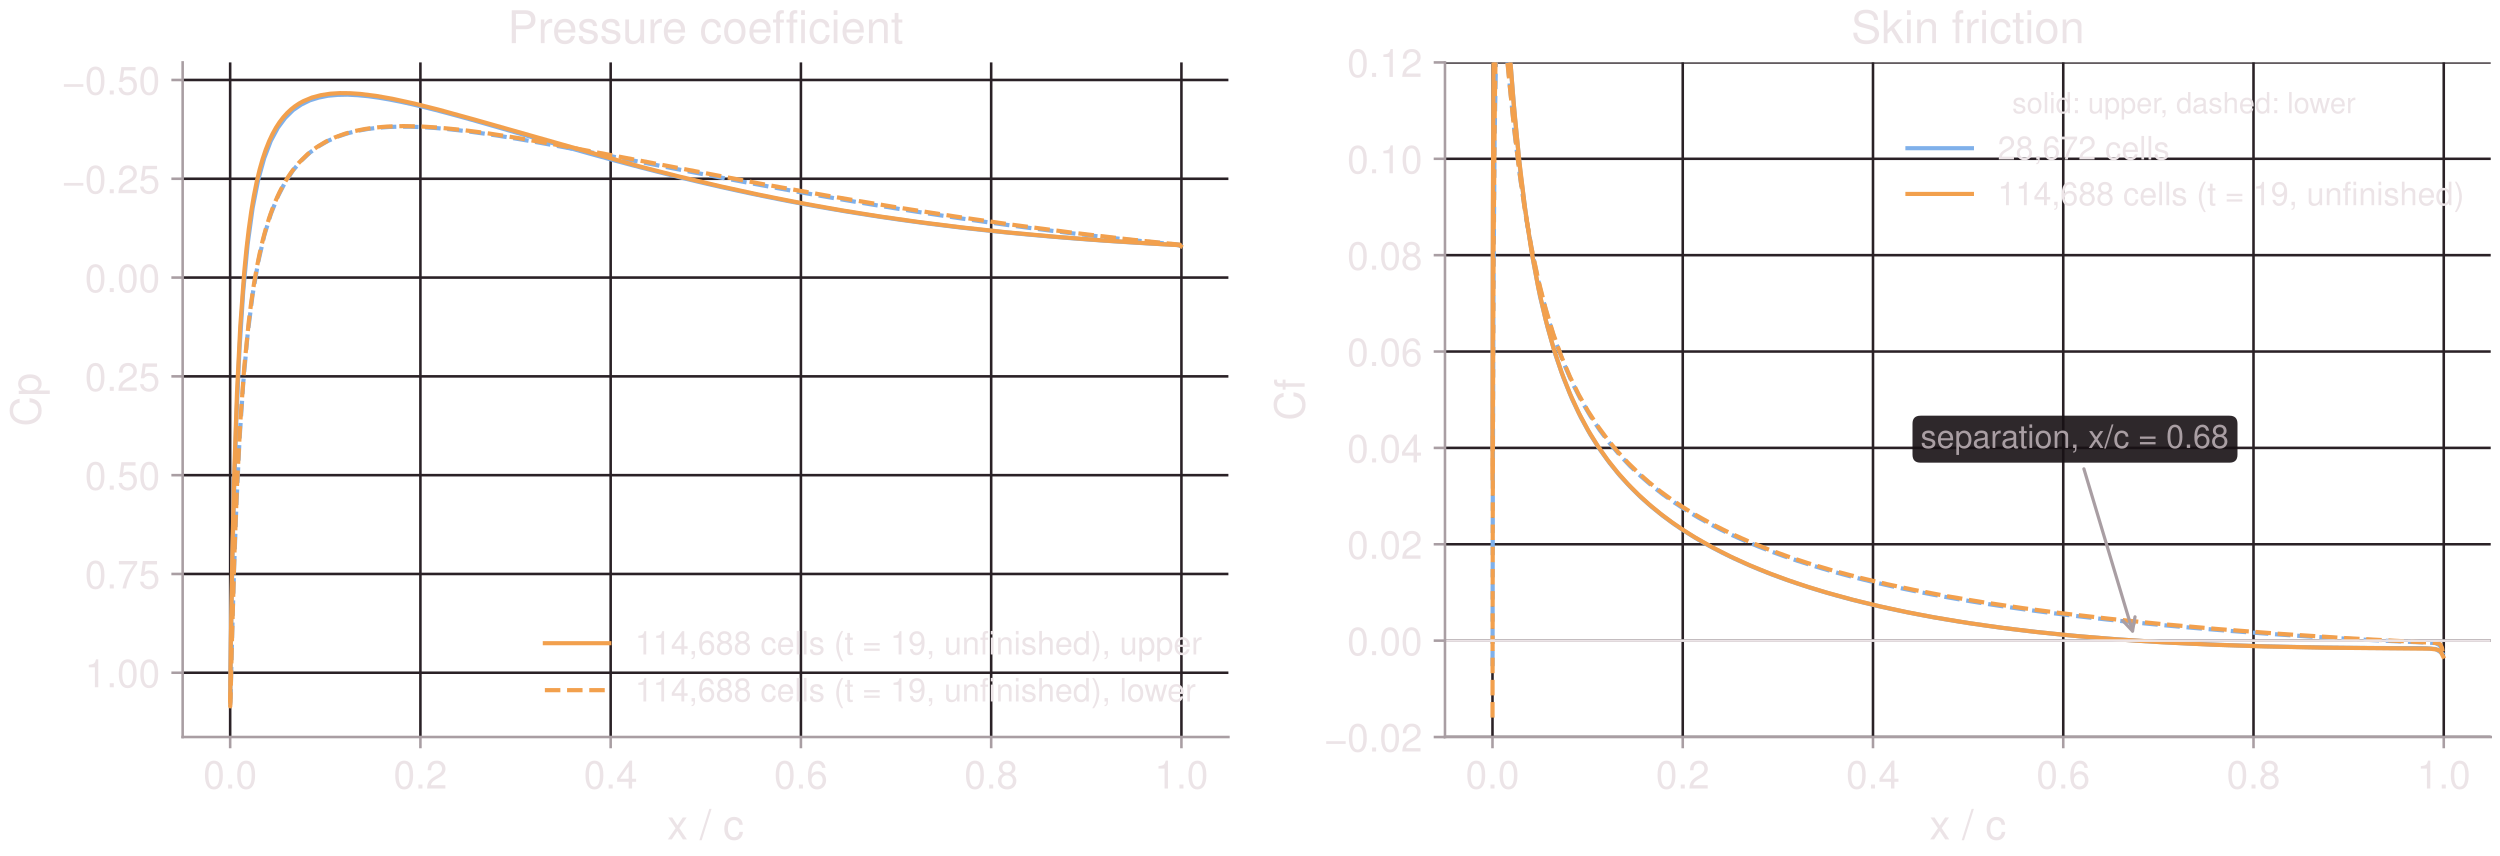
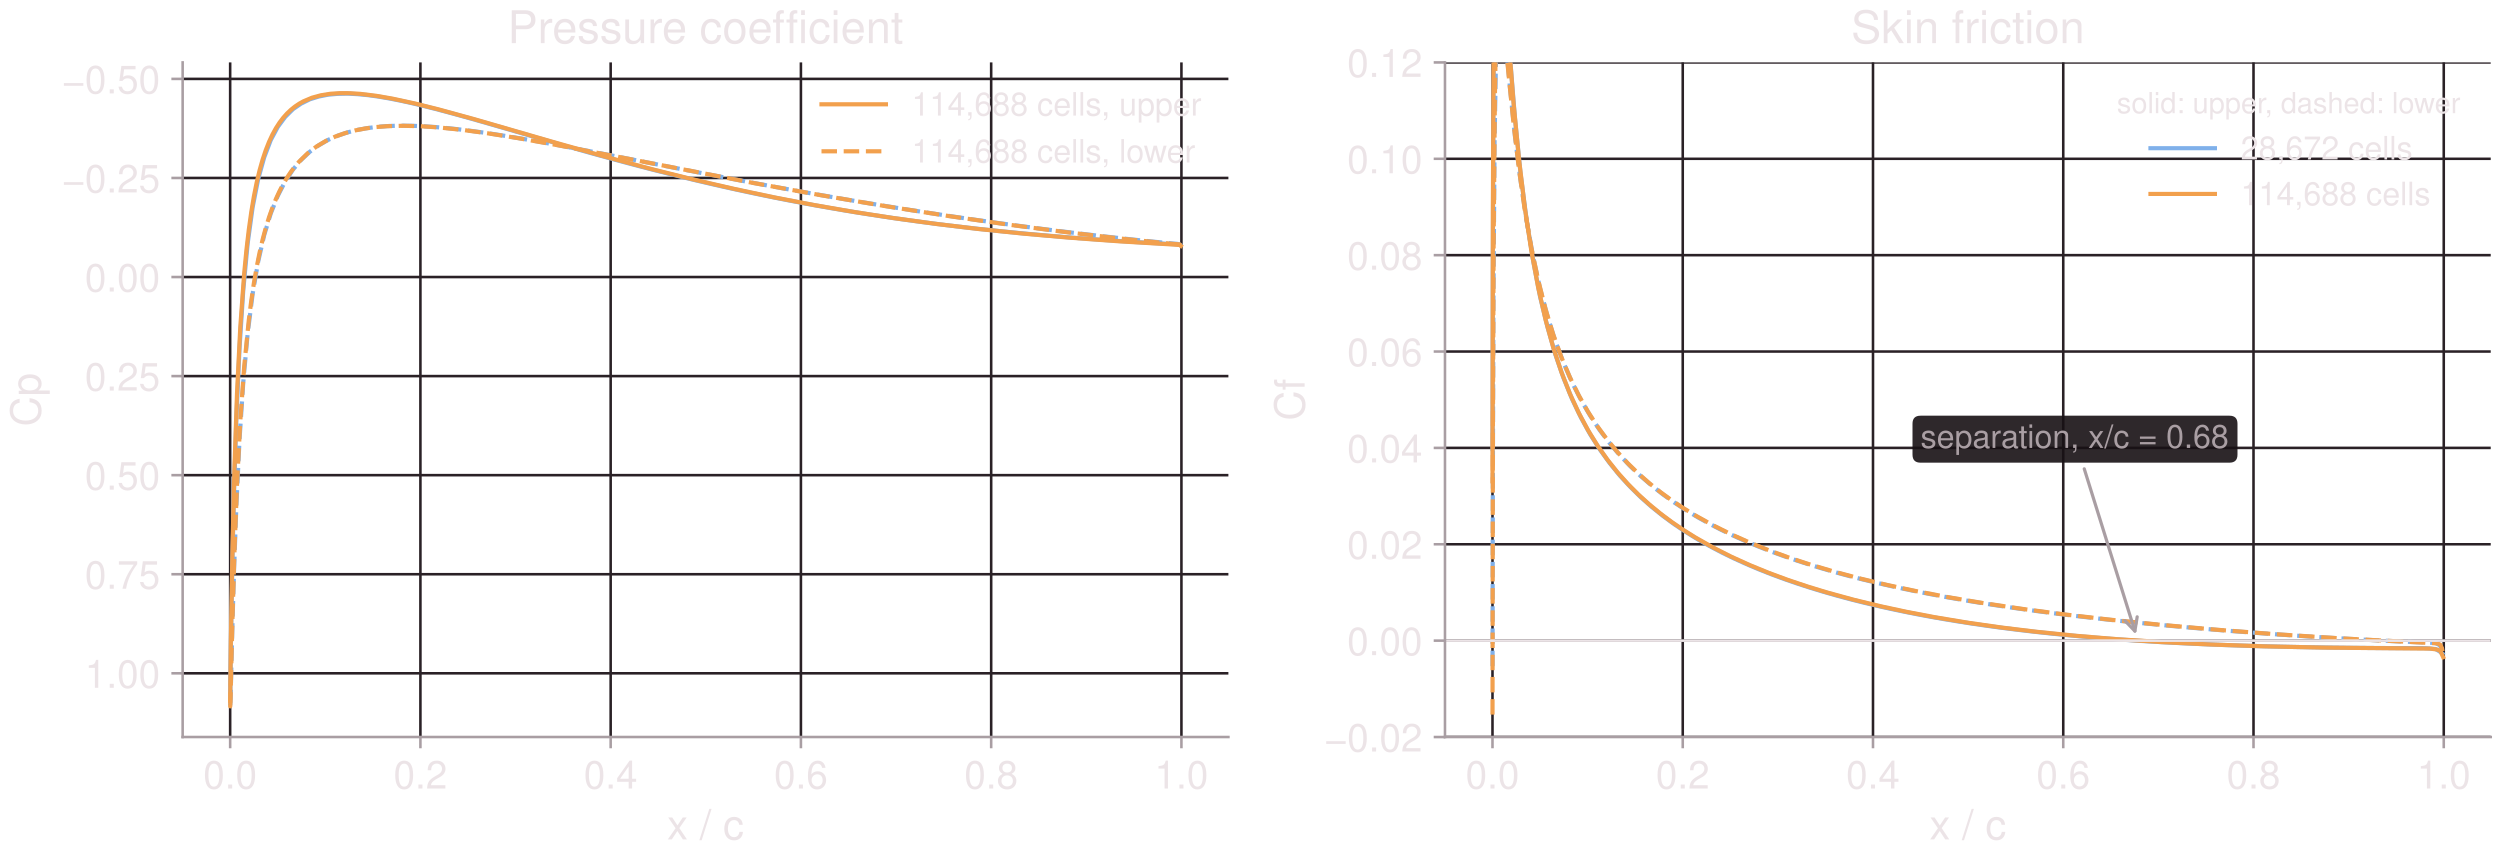
<svg xmlns="http://www.w3.org/2000/svg" xmlns:xlink="http://www.w3.org/1999/xlink" width="776.112pt" height="265.68pt" viewBox="0 0 776.112 265.68" version="1.1">
  <defs>
    <style type="text/css">*{stroke-linejoin: round; stroke-linecap: butt}</style>
  </defs>
  <g id="figure_1">
    <g id="patch_1">
      <path d="M 0 265.68  L 776.112 265.68  L 776.112 0  L 0 0  L 0 265.68  z " style="fill: none" />
    </g>
    <g id="axes_1">
      <g id="patch_2">
        <path d="M 56.702 228.802  L 381.347 228.802  L 381.347 19.38  L 56.702 19.38  L 56.702 228.802  z " style="fill: none" />
      </g>
      <g id="matplotlib.axis_1">
        <g id="xtick_1">
          <g id="line2d_1">
            <path d="M 71.451 228.802  L 71.451 19.38  " clip-path="url(#p4809a1ee06)" style="fill: none; stroke: #2a2126; stroke-width: 0.8; stroke-linecap: square" />
          </g>
          <g id="line2d_2">
            <defs>
              <path id="me1e8b48456" d="M 0 0  L 0 3.5  " style="stroke: #a99ea3; stroke-width: 0.8" />
            </defs>
            <g>
              <use xlink:href="#me1e8b48456" x="71.451" y="228.802" style="fill: #a99ea3; stroke: #a99ea3; stroke-width: 0.8" />
            </g>
          </g>
          <g id="text_1">
            <text style="font-size: 12px; font-family: 'Helvetica', 'Arial', 'DejaVu Sans'; text-anchor: middle; fill: #ece4e7" x="71.451" y="244.802" transform="rotate(-0 71.4507 244.802)">0.0</text>
          </g>
        </g>
        <g id="xtick_2">
          <g id="line2d_3">
            <path d="M 130.514 228.802  L 130.514 19.38  " clip-path="url(#p4809a1ee06)" style="fill: none; stroke: #2a2126; stroke-width: 0.8; stroke-linecap: square" />
          </g>
          <g id="line2d_4">
            <g>
              <use xlink:href="#me1e8b48456" x="130.514" y="228.802" style="fill: #a99ea3; stroke: #a99ea3; stroke-width: 0.8" />
            </g>
          </g>
          <g id="text_2">
            <text style="font-size: 12px; font-family: 'Helvetica', 'Arial', 'DejaVu Sans'; text-anchor: middle; fill: #ece4e7" x="130.514" y="244.802" transform="rotate(-0 130.5139 244.802)">0.2</text>
          </g>
        </g>
        <g id="xtick_3">
          <g id="line2d_5">
            <path d="M 189.577 228.802  L 189.577 19.38  " clip-path="url(#p4809a1ee06)" style="fill: none; stroke: #2a2126; stroke-width: 0.8; stroke-linecap: square" />
          </g>
          <g id="line2d_6">
            <g>
              <use xlink:href="#me1e8b48456" x="189.577" y="228.802" style="fill: #a99ea3; stroke: #a99ea3; stroke-width: 0.8" />
            </g>
          </g>
          <g id="text_3">
            <text style="font-size: 12px; font-family: 'Helvetica', 'Arial', 'DejaVu Sans'; text-anchor: middle; fill: #ece4e7" x="189.577" y="244.802" transform="rotate(-0 189.5771 244.802)">0.4</text>
          </g>
        </g>
        <g id="xtick_4">
          <g id="line2d_7">
            <path d="M 248.64 228.802  L 248.64 19.38  " clip-path="url(#p4809a1ee06)" style="fill: none; stroke: #2a2126; stroke-width: 0.8; stroke-linecap: square" />
          </g>
          <g id="line2d_8">
            <g>
              <use xlink:href="#me1e8b48456" x="248.64" y="228.802" style="fill: #a99ea3; stroke: #a99ea3; stroke-width: 0.8" />
            </g>
          </g>
          <g id="text_4">
            <text style="font-size: 12px; font-family: 'Helvetica', 'Arial', 'DejaVu Sans'; text-anchor: middle; fill: #ece4e7" x="248.64" y="244.802" transform="rotate(-0 248.6403 244.802)">0.6</text>
          </g>
        </g>
        <g id="xtick_5">
          <g id="line2d_9">
            <path d="M 307.703 228.802  L 307.703 19.38  " clip-path="url(#p4809a1ee06)" style="fill: none; stroke: #2a2126; stroke-width: 0.8; stroke-linecap: square" />
          </g>
          <g id="line2d_10">
            <g>
              <use xlink:href="#me1e8b48456" x="307.703" y="228.802" style="fill: #a99ea3; stroke: #a99ea3; stroke-width: 0.8" />
            </g>
          </g>
          <g id="text_5">
            <text style="font-size: 12px; font-family: 'Helvetica', 'Arial', 'DejaVu Sans'; text-anchor: middle; fill: #ece4e7" x="307.703" y="244.802" transform="rotate(-0 307.7035 244.802)">0.8</text>
          </g>
        </g>
        <g id="xtick_6">
          <g id="line2d_11">
            <path d="M 366.767 228.802  L 366.767 19.38  " clip-path="url(#p4809a1ee06)" style="fill: none; stroke: #2a2126; stroke-width: 0.8; stroke-linecap: square" />
          </g>
          <g id="line2d_12">
            <g>
              <use xlink:href="#me1e8b48456" x="366.767" y="228.802" style="fill: #a99ea3; stroke: #a99ea3; stroke-width: 0.8" />
            </g>
          </g>
          <g id="text_6">
            <text style="font-size: 12px; font-family: 'Helvetica', 'Arial', 'DejaVu Sans'; text-anchor: middle; fill: #ece4e7" x="366.767" y="244.802" transform="rotate(-0 366.7667 244.802)">1.0</text>
          </g>
        </g>
        <g id="text_7">
          <text style="font-size: 13px; font-family: 'Helvetica', 'Arial', 'DejaVu Sans'; text-anchor: middle; fill: #ece4e7" x="219.024" y="260.591" transform="rotate(-0 219.0243 260.591)">x / c</text>
        </g>
      </g>
      <g id="matplotlib.axis_2">
        <g id="ytick_1">
          <g id="line2d_13">
-             <path d="M 56.702 24.828  L 381.347 24.828  " clip-path="url(#p4809a1ee06)" style="fill: none; stroke: #2a2126; stroke-width: 0.8; stroke-linecap: square" />
+             <path d="M 56.702 24.492  L 381.347 24.492  " clip-path="url(#p4809a1ee06)" style="fill: none; stroke: #2a2126; stroke-width: 0.8; stroke-linecap: square" />
          </g>
          <g id="line2d_14">
            <defs>
              <path id="m45a4b21da7" d="M 0 0  L -3.5 0  " style="stroke: #a99ea3; stroke-width: 0.8" />
            </defs>
            <g>
-               <use xlink:href="#m45a4b21da7" x="56.702" y="24.828" style="fill: #a99ea3; stroke: #a99ea3; stroke-width: 0.8" />
+               <use xlink:href="#m45a4b21da7" x="56.702" y="24.492" style="fill: #a99ea3; stroke: #a99ea3; stroke-width: 0.8" />
            </g>
          </g>
          <g id="text_8">
-             <text style="font-size: 12px; font-family: 'Helvetica', 'Arial', 'DejaVu Sans'; text-anchor: end; fill: #ece4e7" x="49.702" y="29.328" transform="rotate(-0 49.70156 29.32824)">−0.50</text>
+             <text style="font-size: 12px; font-family: 'Helvetica', 'Arial', 'DejaVu Sans'; text-anchor: end; fill: #ece4e7" x="49.702" y="28.992" transform="rotate(-0 49.70156 28.99165)">−0.50</text>
          </g>
        </g>
        <g id="ytick_2">
          <g id="line2d_15">
-             <path d="M 56.702 55.498  L 381.347 55.498  " clip-path="url(#p4809a1ee06)" style="fill: none; stroke: #2a2126; stroke-width: 0.8; stroke-linecap: square" />
+             <path d="M 56.702 55.247  L 381.347 55.247  " clip-path="url(#p4809a1ee06)" style="fill: none; stroke: #2a2126; stroke-width: 0.8; stroke-linecap: square" />
          </g>
          <g id="line2d_16">
            <g>
-               <use xlink:href="#m45a4b21da7" x="56.702" y="55.498" style="fill: #a99ea3; stroke: #a99ea3; stroke-width: 0.8" />
+               <use xlink:href="#m45a4b21da7" x="56.702" y="55.247" style="fill: #a99ea3; stroke: #a99ea3; stroke-width: 0.8" />
            </g>
          </g>
          <g id="text_9">
-             <text style="font-size: 12px; font-family: 'Helvetica', 'Arial', 'DejaVu Sans'; text-anchor: end; fill: #ece4e7" x="49.702" y="59.998" transform="rotate(-0 49.70156 59.99813)">−0.25</text>
+             <text style="font-size: 12px; font-family: 'Helvetica', 'Arial', 'DejaVu Sans'; text-anchor: end; fill: #ece4e7" x="49.702" y="59.747" transform="rotate(-0 49.70156 59.74661)">−0.25</text>
          </g>
        </g>
        <g id="ytick_3">
          <g id="line2d_17">
-             <path d="M 56.702 86.168  L 381.347 86.168  " clip-path="url(#p4809a1ee06)" style="fill: none; stroke: #2a2126; stroke-width: 0.8; stroke-linecap: square" />
+             <path d="M 56.702 86.002  L 381.347 86.002  " clip-path="url(#p4809a1ee06)" style="fill: none; stroke: #2a2126; stroke-width: 0.8; stroke-linecap: square" />
          </g>
          <g id="line2d_18">
            <g>
-               <use xlink:href="#m45a4b21da7" x="56.702" y="86.168" style="fill: #a99ea3; stroke: #a99ea3; stroke-width: 0.8" />
+               <use xlink:href="#m45a4b21da7" x="56.702" y="86.002" style="fill: #a99ea3; stroke: #a99ea3; stroke-width: 0.8" />
            </g>
          </g>
          <g id="text_10">
-             <text style="font-size: 12px; font-family: 'Helvetica', 'Arial', 'DejaVu Sans'; text-anchor: end; fill: #ece4e7" x="49.702" y="90.668" transform="rotate(-0 49.70156 90.66801)">0.00</text>
+             <text style="font-size: 12px; font-family: 'Helvetica', 'Arial', 'DejaVu Sans'; text-anchor: end; fill: #ece4e7" x="49.702" y="90.502" transform="rotate(-0 49.70156 90.50157)">0.00</text>
          </g>
        </g>
        <g id="ytick_4">
          <g id="line2d_19">
-             <path d="M 56.702 116.838  L 381.347 116.838  " clip-path="url(#p4809a1ee06)" style="fill: none; stroke: #2a2126; stroke-width: 0.8; stroke-linecap: square" />
+             <path d="M 56.702 116.757  L 381.347 116.757  " clip-path="url(#p4809a1ee06)" style="fill: none; stroke: #2a2126; stroke-width: 0.8; stroke-linecap: square" />
          </g>
          <g id="line2d_20">
            <g>
-               <use xlink:href="#m45a4b21da7" x="56.702" y="116.838" style="fill: #a99ea3; stroke: #a99ea3; stroke-width: 0.8" />
+               <use xlink:href="#m45a4b21da7" x="56.702" y="116.757" style="fill: #a99ea3; stroke: #a99ea3; stroke-width: 0.8" />
            </g>
          </g>
          <g id="text_11">
-             <text style="font-size: 12px; font-family: 'Helvetica', 'Arial', 'DejaVu Sans'; text-anchor: end; fill: #ece4e7" x="49.702" y="121.338" transform="rotate(-0 49.70156 121.3379)">0.25</text>
+             <text style="font-size: 12px; font-family: 'Helvetica', 'Arial', 'DejaVu Sans'; text-anchor: end; fill: #ece4e7" x="49.702" y="121.257" transform="rotate(-0 49.70156 121.2565)">0.25</text>
          </g>
        </g>
        <g id="ytick_5">
          <g id="line2d_21">
-             <path d="M 56.702 147.508  L 381.347 147.508  " clip-path="url(#p4809a1ee06)" style="fill: none; stroke: #2a2126; stroke-width: 0.8; stroke-linecap: square" />
+             <path d="M 56.702 147.511  L 381.347 147.511  " clip-path="url(#p4809a1ee06)" style="fill: none; stroke: #2a2126; stroke-width: 0.8; stroke-linecap: square" />
          </g>
          <g id="line2d_22">
            <g>
-               <use xlink:href="#m45a4b21da7" x="56.702" y="147.508" style="fill: #a99ea3; stroke: #a99ea3; stroke-width: 0.8" />
+               <use xlink:href="#m45a4b21da7" x="56.702" y="147.511" style="fill: #a99ea3; stroke: #a99ea3; stroke-width: 0.8" />
            </g>
          </g>
          <g id="text_12">
-             <text style="font-size: 12px; font-family: 'Helvetica', 'Arial', 'DejaVu Sans'; text-anchor: end; fill: #ece4e7" x="49.702" y="152.008" transform="rotate(-0 49.70156 152.0078)">0.50</text>
+             <text style="font-size: 12px; font-family: 'Helvetica', 'Arial', 'DejaVu Sans'; text-anchor: end; fill: #ece4e7" x="49.702" y="152.011" transform="rotate(-0 49.70156 152.0115)">0.50</text>
          </g>
        </g>
        <g id="ytick_6">
          <g id="line2d_23">
-             <path d="M 56.702 178.178  L 381.347 178.178  " clip-path="url(#p4809a1ee06)" style="fill: none; stroke: #2a2126; stroke-width: 0.8; stroke-linecap: square" />
+             <path d="M 56.702 178.266  L 381.347 178.266  " clip-path="url(#p4809a1ee06)" style="fill: none; stroke: #2a2126; stroke-width: 0.8; stroke-linecap: square" />
          </g>
          <g id="line2d_24">
            <g>
-               <use xlink:href="#m45a4b21da7" x="56.702" y="178.178" style="fill: #a99ea3; stroke: #a99ea3; stroke-width: 0.8" />
+               <use xlink:href="#m45a4b21da7" x="56.702" y="178.266" style="fill: #a99ea3; stroke: #a99ea3; stroke-width: 0.8" />
            </g>
          </g>
          <g id="text_13">
-             <text style="font-size: 12px; font-family: 'Helvetica', 'Arial', 'DejaVu Sans'; text-anchor: end; fill: #ece4e7" x="49.702" y="182.678" transform="rotate(-0 49.70156 182.6776)">0.75</text>
+             <text style="font-size: 12px; font-family: 'Helvetica', 'Arial', 'DejaVu Sans'; text-anchor: end; fill: #ece4e7" x="49.702" y="182.766" transform="rotate(-0 49.70156 182.7664)">0.75</text>
          </g>
        </g>
        <g id="ytick_7">
          <g id="line2d_25">
-             <path d="M 56.702 208.848  L 381.347 208.848  " clip-path="url(#p4809a1ee06)" style="fill: none; stroke: #2a2126; stroke-width: 0.8; stroke-linecap: square" />
+             <path d="M 56.702 209.021  L 381.347 209.021  " clip-path="url(#p4809a1ee06)" style="fill: none; stroke: #2a2126; stroke-width: 0.8; stroke-linecap: square" />
          </g>
          <g id="line2d_26">
            <g>
-               <use xlink:href="#m45a4b21da7" x="56.702" y="208.848" style="fill: #a99ea3; stroke: #a99ea3; stroke-width: 0.8" />
+               <use xlink:href="#m45a4b21da7" x="56.702" y="209.021" style="fill: #a99ea3; stroke: #a99ea3; stroke-width: 0.8" />
            </g>
          </g>
          <g id="text_14">
-             <text style="font-size: 12px; font-family: 'Helvetica', 'Arial', 'DejaVu Sans'; text-anchor: end; fill: #ece4e7" x="49.702" y="213.348" transform="rotate(-0 49.70156 213.3475)">1.00</text>
+             <text style="font-size: 12px; font-family: 'Helvetica', 'Arial', 'DejaVu Sans'; text-anchor: end; fill: #ece4e7" x="49.702" y="213.521" transform="rotate(-0 49.70156 213.5214)">1.00</text>
          </g>
        </g>
        <g id="text_15">
          <text style="font-size: 13px; font-family: 'Helvetica', 'Arial', 'DejaVu Sans'; text-anchor: middle; fill: #ece4e7" x="12.63" y="124.091" transform="rotate(-90 12.63 124.091)">Cp</text>
        </g>
      </g>
      <g id="line2d_27">
-         <path d="M 71.468 216.358  L 71.548 209.524  L 71.741 195.816  L 72.091 176.312  L 72.631 153.654  L 73.382 129.678  L 74.345 108.4  L 75.515 90.304  L 76.881 75.757  L 78.429 64.545  L 80.149 55.812  L 82.029 49.081  L 84.059 43.756  L 86.23 39.702  L 88.535 36.6  L 90.966 34.186  L 93.517 32.449  L 96.18 31.145  L 98.951 30.285  L 101.825 29.713  L 104.795 29.452  L 107.857 29.386  L 111.007 29.552  L 114.24 29.856  L 117.552 30.317  L 120.939 30.896  L 124.398 31.581  L 127.923 32.355  L 131.512 33.208  L 135.161 34.127  L 138.867 35.102  L 142.627 36.124  L 146.436 37.186  L 150.293 38.281  L 154.193 39.401  L 158.135 40.541  L 162.114 41.695  L 166.128 42.859  L 170.175 44.028  L 174.251 45.197  L 178.354 46.364  L 182.481 47.524  L 186.629 48.674  L 190.796 49.812  L 194.979 50.935  L 199.175 52.039  L 203.382 53.124  L 207.598 54.188  L 211.82 55.228  L 216.045 56.243  L 220.271 57.233  L 224.496 58.194  L 228.717 59.128  L 232.931 60.034  L 237.136 60.909  L 241.33 61.755  L 245.509 62.571  L 249.673 63.357  L 253.817 64.113  L 257.941 64.838  L 262.04 65.534  L 266.113 66.201  L 270.156 66.838  L 274.168 67.447  L 278.146 68.027  L 282.087 68.581  L 285.988 69.108  L 289.847 69.609  L 293.66 70.085  L 297.426 70.536  L 301.14 70.964  L 304.801 71.369  L 308.405 71.752  L 311.949 72.114  L 315.429 72.455  L 318.844 72.777  L 322.188 73.08  L 325.46 73.366  L 328.654 73.634  L 331.768 73.885  L 334.798 74.121  L 337.739 74.342  L 340.587 74.548  L 343.338 74.741  L 345.988 74.92  L 348.53 75.087  L 350.959 75.241  L 353.27 75.383  L 355.456 75.512  L 357.509 75.63  L 359.422 75.733  L 361.183 75.83  L 362.781 75.905  L 364.198 75.999  L 365.412 76.049  L 366.365 76.314  " clip-path="url(#p4809a1ee06)" style="fill: none; stroke: #7fb0ea; stroke-width: 1.3; stroke-linecap: square" />
+         <path d="M 71.468 216.552  L 71.548 209.7  L 71.741 195.954  L 72.091 176.395  L 72.631 153.675  L 73.382 129.633  L 74.345 108.295  L 75.515 90.149  L 76.881 75.561  L 78.429 64.319  L 80.149 55.561  L 82.029 48.811  L 84.059 43.472  L 86.23 39.407  L 88.535 36.296  L 90.966 33.875  L 93.517 32.134  L 96.18 30.826  L 98.951 29.964  L 101.825 29.39  L 104.795 29.128  L 107.857 29.062  L 111.007 29.228  L 114.24 29.534  L 117.552 29.996  L 120.939 30.577  L 124.398 31.263  L 127.923 32.04  L 131.512 32.895  L 135.161 33.816  L 138.867 34.794  L 142.627 35.819  L 146.436 36.884  L 150.293 37.981  L 154.193 39.104  L 158.135 40.248  L 162.114 41.405  L 166.128 42.572  L 170.175 43.744  L 174.251 44.917  L 178.354 46.087  L 182.481 47.251  L 186.629 48.404  L 190.796 49.545  L 194.979 50.67  L 199.175 51.778  L 203.382 52.866  L 207.598 53.933  L 211.82 54.976  L 216.045 55.994  L 220.271 56.986  L 224.496 57.95  L 228.717 58.887  L 232.931 59.795  L 237.136 60.673  L 241.33 61.521  L 245.509 62.339  L 249.673 63.127  L 253.817 63.885  L 257.941 64.613  L 262.04 65.311  L 266.113 65.979  L 270.156 66.618  L 274.168 67.228  L 278.146 67.811  L 282.087 68.366  L 285.988 68.894  L 289.847 69.397  L 293.66 69.874  L 297.426 70.326  L 301.14 70.755  L 304.801 71.161  L 308.405 71.545  L 311.949 71.908  L 315.429 72.251  L 318.844 72.574  L 322.188 72.878  L 325.46 73.164  L 328.654 73.433  L 331.768 73.685  L 334.798 73.921  L 337.739 74.143  L 340.587 74.35  L 343.338 74.543  L 345.988 74.722  L 348.53 74.889  L 350.959 75.044  L 353.27 75.187  L 355.456 75.316  L 357.509 75.435  L 359.422 75.537  L 361.183 75.635  L 362.781 75.71  L 364.198 75.804  L 365.412 75.855  L 366.365 76.12  " clip-path="url(#p4809a1ee06)" style="fill: none; stroke: #7fb0ea; stroke-width: 1.3; stroke-linecap: square" />
      </g>
      <g id="line2d_28">
-         <path d="M 71.468 218.726  L 71.548 217.402  L 71.741 210.352  L 72.091 196.04  L 72.631 177.62  L 73.382 156.863  L 74.345 136.684  L 75.515 118.843  L 76.881 103.698  L 78.429 91.38  L 80.149 81.37  L 82.029 73.143  L 84.059 66.478  L 86.23 61.044  L 88.535 56.56  L 90.966 52.89  L 93.517 49.883  L 96.18 47.382  L 98.951 45.38  L 101.825 43.73  L 104.795 42.427  L 107.857 41.398  L 111.007 40.603  L 114.24 40.032  L 117.552 39.634  L 120.939 39.402  L 124.398 39.314  L 127.923 39.348  L 131.512 39.494  L 135.161 39.737  L 138.867 40.066  L 142.627 40.471  L 146.436 40.944  L 150.293 41.476  L 154.193 42.059  L 158.135 42.687  L 162.114 43.355  L 166.128 44.055  L 170.175 44.784  L 174.251 45.537  L 178.354 46.31  L 182.481 47.099  L 186.629 47.901  L 190.796 48.712  L 194.979 49.53  L 199.175 50.352  L 203.382 51.176  L 207.598 52  L 211.82 52.822  L 216.045 53.64  L 220.271 54.452  L 224.496 55.258  L 228.717 56.056  L 232.931 56.846  L 237.136 57.625  L 241.33 58.393  L 245.509 59.149  L 249.673 59.893  L 253.817 60.624  L 257.941 61.341  L 262.04 62.044  L 266.113 62.732  L 270.156 63.405  L 274.168 64.063  L 278.146 64.705  L 282.087 65.331  L 285.988 65.94  L 289.847 66.533  L 293.66 67.109  L 297.426 67.668  L 301.14 68.21  L 304.801 68.734  L 308.405 69.241  L 311.949 69.73  L 315.429 70.202  L 318.844 70.656  L 322.188 71.092  L 325.46 71.51  L 328.654 71.91  L 331.768 72.293  L 334.798 72.659  L 337.739 73.006  L 340.587 73.336  L 343.338 73.649  L 345.988 73.944  L 348.53 74.222  L 350.959 74.483  L 353.27 74.726  L 355.456 74.952  L 357.509 75.161  L 359.422 75.351  L 361.183 75.523  L 362.781 75.672  L 364.198 75.801  L 365.412 75.894  L 366.365 76.105  " clip-path="url(#p4809a1ee06)" style="fill: none; stroke-dasharray: 4.81,2.08; stroke-dashoffset: 0; stroke: #7fb0ea; stroke-width: 1.3" />
+         <path d="M 71.468 218.927  L 71.548 217.599  L 71.741 210.53  L 72.091 196.178  L 72.631 177.707  L 73.382 156.893  L 74.345 136.657  L 75.515 118.767  L 76.881 103.58  L 78.429 91.228  L 80.149 81.19  L 82.029 72.941  L 84.059 66.257  L 86.23 60.808  L 88.535 56.311  L 90.966 52.631  L 93.517 49.616  L 96.18 47.108  L 98.951 45.1  L 101.825 43.446  L 104.795 42.139  L 107.857 41.107  L 111.007 40.31  L 114.24 39.738  L 117.552 39.339  L 120.939 39.105  L 124.398 39.017  L 127.923 39.052  L 131.512 39.198  L 135.161 39.441  L 138.867 39.772  L 142.627 40.178  L 146.436 40.652  L 150.293 41.185  L 154.193 41.77  L 158.135 42.4  L 162.114 43.069  L 166.128 43.772  L 170.175 44.503  L 174.251 45.258  L 178.354 46.033  L 182.481 46.824  L 186.629 47.628  L 190.796 48.441  L 194.979 49.262  L 199.175 50.086  L 203.382 50.912  L 207.598 51.739  L 211.82 52.563  L 216.045 53.383  L 220.271 54.198  L 224.496 55.006  L 228.717 55.807  L 232.931 56.598  L 237.136 57.379  L 241.33 58.149  L 245.509 58.908  L 249.673 59.654  L 253.817 60.386  L 257.941 61.106  L 262.04 61.81  L 266.113 62.501  L 270.156 63.176  L 274.168 63.835  L 278.146 64.479  L 282.087 65.107  L 285.988 65.718  L 289.847 66.312  L 293.66 66.89  L 297.426 67.45  L 301.14 67.994  L 304.801 68.519  L 308.405 69.028  L 311.949 69.518  L 315.429 69.991  L 318.844 70.446  L 322.188 70.883  L 325.46 71.303  L 328.654 71.704  L 331.768 72.088  L 334.798 72.455  L 337.739 72.803  L 340.587 73.134  L 343.338 73.448  L 345.988 73.744  L 348.53 74.022  L 350.959 74.284  L 353.27 74.528  L 355.456 74.755  L 357.509 74.964  L 359.422 75.155  L 361.183 75.327  L 362.781 75.476  L 364.198 75.606  L 365.412 75.699  L 366.365 75.911  " clip-path="url(#p4809a1ee06)" style="fill: none; stroke-dasharray: 4.81,2.08; stroke-dashoffset: 0; stroke: #7fb0ea; stroke-width: 1.3" />
      </g>
      <g id="line2d_29">
-         <path d="M 71.458 217.513  L 71.665 199.077  L 72.188 169.12  L 72.779 145.077  L 73.583 121.721  L 74.599 101.245  L 75.821 84.436  L 76.504 77.378  L 77.234 71.123  L 78.009 65.602  L 78.828 60.735  L 79.688 56.451  L 80.589 52.681  L 81.53 49.365  L 82.509 46.45  L 83.524 43.889  L 84.576 41.639  L 85.662 39.667  L 86.782 37.94  L 87.935 36.43  L 89.12 35.115  L 90.336 33.972  L 91.582 32.984  L 92.857 32.135  L 94.162 31.41  L 96.853 30.288  L 99.651 29.538  L 102.549 29.094  L 105.543 28.908  L 108.629 28.94  L 111.8 29.156  L 116.71 29.768  L 121.791 30.662  L 128.809 32.195  L 136.077 34.024  L 147.392 37.147  L 198.124 51.557  L 210.764 54.783  L 223.44 57.789  L 236.087 60.545  L 248.635 63.033  L 261.02 65.249  L 273.172 67.2  L 285.02 68.896  L 298.364 70.577  L 312.831 72.148  L 327.87 73.528  L 342.669 74.664  L 358.971 75.688  L 366.189 76.122  L 366.59 76.412  L 366.59 76.412  " clip-path="url(#p4809a1ee06)" style="fill: none; stroke: #f2a04d; stroke-width: 1.3; stroke-linecap: square" />
+         <path d="M 71.458 217.571  L 71.665 199.263  L 72.188 169.374  L 72.779 145.355  L 73.583 122.005  L 74.599 101.52  L 75.821 84.693  L 76.504 77.623  L 77.234 71.357  L 78.009 65.825  L 78.828 60.946  L 79.688 56.65  L 80.589 52.868  L 81.53 49.541  L 82.509 46.614  L 83.524 44.042  L 84.576 41.782  L 85.662 39.798  L 86.782 38.062  L 87.935 36.542  L 89.12 35.217  L 90.336 34.065  L 91.582 33.067  L 92.857 32.21  L 94.162 31.477  L 96.853 30.338  L 99.651 29.572  L 102.549 29.114  L 105.543 28.915  L 108.629 28.934  L 111.8 29.138  L 116.71 29.733  L 121.791 30.611  L 128.809 32.126  L 136.077 33.938  L 147.392 37.04  L 171.189 43.926  L 187.667 48.586  L 202.329 52.502  L 214.989 55.658  L 227.662 58.586  L 240.284 61.259  L 252.785 63.663  L 265.1 65.798  L 277.158 67.67  L 290.809 69.542  L 303.896 71.105  L 318.003 72.557  L 332.542 73.826  L 347.915 74.945  L 364.542 75.925  L 366.189 76.05  L 366.59 76.344  L 366.59 76.344  " clip-path="url(#p4809a1ee06)" style="fill: none; stroke: #f2a04d; stroke-width: 1.3; stroke-linecap: square" />
      </g>
      <g id="line2d_30">
-         <path d="M 71.458 218.842  L 71.476 219.283  L 71.509 218.657  L 71.969 200.134  L 72.779 171.621  L 73.583 150.607  L 74.599 131.012  L 75.821 114.013  L 77.234 99.829  L 78.009 93.733  L 78.828 88.228  L 79.688 83.261  L 80.589 78.78  L 81.53 74.737  L 82.509 71.085  L 83.524 67.784  L 84.576 64.8  L 85.662 62.099  L 86.782 59.652  L 87.935 57.435  L 89.12 55.425  L 90.336 53.601  L 91.582 51.948  L 92.857 50.447  L 95.494 47.856  L 98.239 45.735  L 101.088 44.009  L 104.035 42.62  L 107.075 41.518  L 110.204 40.665  L 113.417 40.029  L 116.71 39.581  L 120.079 39.299  L 125.267 39.144  L 130.603 39.261  L 136.077 39.605  L 143.57 40.352  L 151.26 41.361  L 161.112 42.899  L 173.227 45.03  L 191.839 48.56  L 236.087 57.027  L 256.914 60.763  L 277.158 64.169  L 296.494 67.195  L 314.572 69.809  L 332.542 72.185  L 350.374 74.305  L 365.151 75.841  L 366.189 75.925  L 366.59 76.136  L 366.59 76.136  " clip-path="url(#p4809a1ee06)" style="fill: none; stroke-dasharray: 4.81,2.08; stroke-dashoffset: 0; stroke: #f2a04d; stroke-width: 1.3" />
+         <path d="M 71.458 218.874  L 71.476 219.283  L 71.509 218.619  L 72.188 191.307  L 72.779 171.311  L 73.583 150.253  L 74.599 130.631  L 75.821 113.622  L 77.234 99.439  L 78.009 93.347  L 78.828 87.846  L 79.688 82.886  L 80.589 78.411  L 81.53 74.376  L 82.509 70.732  L 83.524 67.44  L 84.576 64.464  L 85.662 61.772  L 86.782 59.335  L 87.935 57.127  L 89.12 55.126  L 90.336 53.312  L 91.582 51.667  L 92.857 50.177  L 95.494 47.604  L 98.239 45.5  L 101.088 43.792  L 104.035 42.42  L 107.075 41.335  L 110.204 40.499  L 113.417 39.878  L 116.71 39.446  L 120.079 39.18  L 125.267 39.047  L 130.603 39.187  L 136.077 39.552  L 143.57 40.326  L 151.26 41.361  L 161.112 42.93  L 173.227 45.096  L 191.839 48.673  L 233.984 56.823  L 254.852 60.602  L 275.169 64.041  L 294.611 67.086  L 312.831 69.706  L 331.005 72.078  L 347.915 74.054  L 363.17 75.626  L 366.189 75.877  L 366.59 76.102  L 366.59 76.102  " clip-path="url(#p4809a1ee06)" style="fill: none; stroke-dasharray: 4.81,2.08; stroke-dashoffset: 0; stroke: #f2a04d; stroke-width: 1.3" />
      </g>
      <g id="patch_3">
        <path d="M 56.702 228.802  L 56.702 19.38  " style="fill: none; stroke: #a99ea3; stroke-width: 0.8; stroke-linejoin: miter; stroke-linecap: square" />
      </g>
      <g id="patch_4">
        <path d="M 56.702 228.802  L 381.347 228.802  " style="fill: none; stroke: #a99ea3; stroke-width: 0.8; stroke-linejoin: miter; stroke-linecap: square" />
      </g>
      <g id="text_16">
        <text style="font-size: 14px; font-family: 'Helvetica', 'Arial', 'DejaVu Sans'; text-anchor: middle; fill: #ece4e7" x="219.024" y="13.38" transform="rotate(-0 219.0243 13.38)">Pressure coefficient</text>
      </g>
      <g id="legend_1">
        <g id="line2d_31">
-           <path d="M 169.15 199.677  L 179.15 199.677  L 189.15 199.677  " style="fill: none; stroke: #f2a04d; stroke-width: 1.3; stroke-linecap: square" />
+           <path d="M 255.028 32.38  L 265.028 32.38  L 275.028 32.38  " style="fill: none; stroke: #f2a04d; stroke-width: 1.3; stroke-linecap: square" />
        </g>
        <g id="text_17">
-           <text style="font-size: 10px; font-family: 'Helvetica', 'Arial', 'DejaVu Sans'; text-anchor: start; fill: #ece4e7" x="197.15" y="203.177" transform="rotate(-0 197.1502 203.177)">114,688 cells (t = 19, unfinished), upper</text>
+           <text style="font-size: 10px; font-family: 'Helvetica', 'Arial', 'DejaVu Sans'; text-anchor: start; fill: #ece4e7" x="283.028" y="35.88" transform="rotate(-0 283.0283 35.88)">114,688 cells, upper</text>
        </g>
        <g id="line2d_32">
-           <path d="M 169.15 214.261  L 179.15 214.261  L 189.15 214.261  " style="fill: none; stroke-dasharray: 4.81,2.08; stroke-dashoffset: 0; stroke: #f2a04d; stroke-width: 1.3" />
+           <path d="M 255.028 46.964  L 265.028 46.964  L 275.028 46.964  " style="fill: none; stroke-dasharray: 4.81,2.08; stroke-dashoffset: 0; stroke: #f2a04d; stroke-width: 1.3" />
        </g>
        <g id="text_18">
-           <text style="font-size: 10px; font-family: 'Helvetica', 'Arial', 'DejaVu Sans'; text-anchor: start; fill: #ece4e7" x="197.15" y="217.761" transform="rotate(-0 197.1502 217.7613)">114,688 cells (t = 19, unfinished), lower</text>
+           <text style="font-size: 10px; font-family: 'Helvetica', 'Arial', 'DejaVu Sans'; text-anchor: start; fill: #ece4e7" x="283.028" y="50.464" transform="rotate(-0 283.0283 50.46437)">114,688 cells, lower</text>
        </g>
      </g>
    </g>
    <g id="axes_2">
      <g id="patch_5">
        <path d="M 448.586 228.802  L 773.232 228.802  L 773.232 19.38  L 448.586 19.38  L 448.586 228.802  z " style="fill: none" />
      </g>
      <g id="matplotlib.axis_3">
        <g id="xtick_7">
          <g id="line2d_33">
            <path d="M 463.335 228.802  L 463.335 19.38  " clip-path="url(#p4e263f419a)" style="fill: none; stroke: #2a2126; stroke-width: 0.8; stroke-linecap: square" />
          </g>
          <g id="line2d_34">
            <g>
              <use xlink:href="#me1e8b48456" x="463.335" y="228.802" style="fill: #a99ea3; stroke: #a99ea3; stroke-width: 0.8" />
            </g>
          </g>
          <g id="text_19">
            <text style="font-size: 12px; font-family: 'Helvetica', 'Arial', 'DejaVu Sans'; text-anchor: middle; fill: #ece4e7" x="463.335" y="244.802" transform="rotate(-0 463.3352 244.802)">0.0</text>
          </g>
        </g>
        <g id="xtick_8">
          <g id="line2d_35">
            <path d="M 522.398 228.802  L 522.398 19.38  " clip-path="url(#p4e263f419a)" style="fill: none; stroke: #2a2126; stroke-width: 0.8; stroke-linecap: square" />
          </g>
          <g id="line2d_36">
            <g>
              <use xlink:href="#me1e8b48456" x="522.398" y="228.802" style="fill: #a99ea3; stroke: #a99ea3; stroke-width: 0.8" />
            </g>
          </g>
          <g id="text_20">
            <text style="font-size: 12px; font-family: 'Helvetica', 'Arial', 'DejaVu Sans'; text-anchor: middle; fill: #ece4e7" x="522.398" y="244.802" transform="rotate(-0 522.3984 244.802)">0.2</text>
          </g>
        </g>
        <g id="xtick_9">
          <g id="line2d_37">
            <path d="M 581.462 228.802  L 581.462 19.38  " clip-path="url(#p4e263f419a)" style="fill: none; stroke: #2a2126; stroke-width: 0.8; stroke-linecap: square" />
          </g>
          <g id="line2d_38">
            <g>
              <use xlink:href="#me1e8b48456" x="581.462" y="228.802" style="fill: #a99ea3; stroke: #a99ea3; stroke-width: 0.8" />
            </g>
          </g>
          <g id="text_21">
            <text style="font-size: 12px; font-family: 'Helvetica', 'Arial', 'DejaVu Sans'; text-anchor: middle; fill: #ece4e7" x="581.462" y="244.802" transform="rotate(-0 581.4616 244.802)">0.4</text>
          </g>
        </g>
        <g id="xtick_10">
          <g id="line2d_39">
            <path d="M 640.525 228.802  L 640.525 19.38  " clip-path="url(#p4e263f419a)" style="fill: none; stroke: #2a2126; stroke-width: 0.8; stroke-linecap: square" />
          </g>
          <g id="line2d_40">
            <g>
              <use xlink:href="#me1e8b48456" x="640.525" y="228.802" style="fill: #a99ea3; stroke: #a99ea3; stroke-width: 0.8" />
            </g>
          </g>
          <g id="text_22">
            <text style="font-size: 12px; font-family: 'Helvetica', 'Arial', 'DejaVu Sans'; text-anchor: middle; fill: #ece4e7" x="640.525" y="244.802" transform="rotate(-0 640.5248 244.802)">0.6</text>
          </g>
        </g>
        <g id="xtick_11">
          <g id="line2d_41">
            <path d="M 699.588 228.802  L 699.588 19.38  " clip-path="url(#p4e263f419a)" style="fill: none; stroke: #2a2126; stroke-width: 0.8; stroke-linecap: square" />
          </g>
          <g id="line2d_42">
            <g>
              <use xlink:href="#me1e8b48456" x="699.588" y="228.802" style="fill: #a99ea3; stroke: #a99ea3; stroke-width: 0.8" />
            </g>
          </g>
          <g id="text_23">
            <text style="font-size: 12px; font-family: 'Helvetica', 'Arial', 'DejaVu Sans'; text-anchor: middle; fill: #ece4e7" x="699.588" y="244.802" transform="rotate(-0 699.588 244.802)">0.8</text>
          </g>
        </g>
        <g id="xtick_12">
          <g id="line2d_43">
            <path d="M 758.651 228.802  L 758.651 19.38  " clip-path="url(#p4e263f419a)" style="fill: none; stroke: #2a2126; stroke-width: 0.8; stroke-linecap: square" />
          </g>
          <g id="line2d_44">
            <g>
              <use xlink:href="#me1e8b48456" x="758.651" y="228.802" style="fill: #a99ea3; stroke: #a99ea3; stroke-width: 0.8" />
            </g>
          </g>
          <g id="text_24">
            <text style="font-size: 12px; font-family: 'Helvetica', 'Arial', 'DejaVu Sans'; text-anchor: middle; fill: #ece4e7" x="758.651" y="244.802" transform="rotate(-0 758.6512 244.802)">1.0</text>
          </g>
        </g>
        <g id="text_25">
          <text style="font-size: 13px; font-family: 'Helvetica', 'Arial', 'DejaVu Sans'; text-anchor: middle; fill: #ece4e7" x="610.909" y="260.591" transform="rotate(-0 610.9088 260.591)">x / c</text>
        </g>
      </g>
      <g id="matplotlib.axis_4">
        <g id="ytick_8">
          <g id="line2d_45">
            <path d="M 448.586 228.802  L 773.232 228.802  " clip-path="url(#p4e263f419a)" style="fill: none; stroke: #2a2126; stroke-width: 0.8; stroke-linecap: square" />
          </g>
          <g id="line2d_46">
            <g>
              <use xlink:href="#m45a4b21da7" x="448.586" y="228.802" style="fill: #a99ea3; stroke: #a99ea3; stroke-width: 0.8" />
            </g>
          </g>
          <g id="text_26">
            <text style="font-size: 12px; font-family: 'Helvetica', 'Arial', 'DejaVu Sans'; text-anchor: end; fill: #ece4e7" x="441.586" y="233.302" transform="rotate(-0 441.5861 233.302)">−0.02</text>
          </g>
        </g>
        <g id="ytick_9">
          <g id="line2d_47">
            <path d="M 448.586 198.885  L 773.232 198.885  " clip-path="url(#p4e263f419a)" style="fill: none; stroke: #2a2126; stroke-width: 0.8; stroke-linecap: square" />
          </g>
          <g id="line2d_48">
            <g>
              <use xlink:href="#m45a4b21da7" x="448.586" y="198.885" style="fill: #a99ea3; stroke: #a99ea3; stroke-width: 0.8" />
            </g>
          </g>
          <g id="text_27">
            <text style="font-size: 12px; font-family: 'Helvetica', 'Arial', 'DejaVu Sans'; text-anchor: end; fill: #ece4e7" x="441.586" y="203.385" transform="rotate(-0 441.5861 203.3845)">0.00</text>
          </g>
        </g>
        <g id="ytick_10">
          <g id="line2d_49">
            <path d="M 448.586 168.967  L 773.232 168.967  " clip-path="url(#p4e263f419a)" style="fill: none; stroke: #2a2126; stroke-width: 0.8; stroke-linecap: square" />
          </g>
          <g id="line2d_50">
            <g>
              <use xlink:href="#m45a4b21da7" x="448.586" y="168.967" style="fill: #a99ea3; stroke: #a99ea3; stroke-width: 0.8" />
            </g>
          </g>
          <g id="text_28">
            <text style="font-size: 12px; font-family: 'Helvetica', 'Arial', 'DejaVu Sans'; text-anchor: end; fill: #ece4e7" x="441.586" y="173.467" transform="rotate(-0 441.5861 173.4671)">0.02</text>
          </g>
        </g>
        <g id="ytick_11">
          <g id="line2d_51">
            <path d="M 448.586 139.05  L 773.232 139.05  " clip-path="url(#p4e263f419a)" style="fill: none; stroke: #2a2126; stroke-width: 0.8; stroke-linecap: square" />
          </g>
          <g id="line2d_52">
            <g>
              <use xlink:href="#m45a4b21da7" x="448.586" y="139.05" style="fill: #a99ea3; stroke: #a99ea3; stroke-width: 0.8" />
            </g>
          </g>
          <g id="text_29">
            <text style="font-size: 12px; font-family: 'Helvetica', 'Arial', 'DejaVu Sans'; text-anchor: end; fill: #ece4e7" x="441.586" y="143.55" transform="rotate(-0 441.5861 143.5497)">0.04</text>
          </g>
        </g>
        <g id="ytick_12">
          <g id="line2d_53">
            <path d="M 448.586 109.132  L 773.232 109.132  " clip-path="url(#p4e263f419a)" style="fill: none; stroke: #2a2126; stroke-width: 0.8; stroke-linecap: square" />
          </g>
          <g id="line2d_54">
            <g>
              <use xlink:href="#m45a4b21da7" x="448.586" y="109.132" style="fill: #a99ea3; stroke: #a99ea3; stroke-width: 0.8" />
            </g>
          </g>
          <g id="text_30">
            <text style="font-size: 12px; font-family: 'Helvetica', 'Arial', 'DejaVu Sans'; text-anchor: end; fill: #ece4e7" x="441.586" y="113.632" transform="rotate(-0 441.5861 113.6323)">0.06</text>
          </g>
        </g>
        <g id="ytick_13">
          <g id="line2d_55">
            <path d="M 448.586 79.215  L 773.232 79.215  " clip-path="url(#p4e263f419a)" style="fill: none; stroke: #2a2126; stroke-width: 0.8; stroke-linecap: square" />
          </g>
          <g id="line2d_56">
            <g>
              <use xlink:href="#m45a4b21da7" x="448.586" y="79.215" style="fill: #a99ea3; stroke: #a99ea3; stroke-width: 0.8" />
            </g>
          </g>
          <g id="text_31">
            <text style="font-size: 12px; font-family: 'Helvetica', 'Arial', 'DejaVu Sans'; text-anchor: end; fill: #ece4e7" x="441.586" y="83.715" transform="rotate(-0 441.5861 83.71484)">0.08</text>
          </g>
        </g>
        <g id="ytick_14">
          <g id="line2d_57">
            <path d="M 448.586 49.297  L 773.232 49.297  " clip-path="url(#p4e263f419a)" style="fill: none; stroke: #2a2126; stroke-width: 0.8; stroke-linecap: square" />
          </g>
          <g id="line2d_58">
            <g>
              <use xlink:href="#m45a4b21da7" x="448.586" y="49.297" style="fill: #a99ea3; stroke: #a99ea3; stroke-width: 0.8" />
            </g>
          </g>
          <g id="text_32">
            <text style="font-size: 12px; font-family: 'Helvetica', 'Arial', 'DejaVu Sans'; text-anchor: end; fill: #ece4e7" x="441.586" y="53.797" transform="rotate(-0 441.5861 53.79742)">0.10</text>
          </g>
        </g>
        <g id="ytick_15">
          <g id="line2d_59">
            <path d="M 448.586 19.38  L 773.232 19.38  " clip-path="url(#p4e263f419a)" style="fill: none; stroke: #2a2126; stroke-width: 0.8; stroke-linecap: square" />
          </g>
          <g id="line2d_60">
            <g>
              <use xlink:href="#m45a4b21da7" x="448.586" y="19.38" style="fill: #a99ea3; stroke: #a99ea3; stroke-width: 0.8" />
            </g>
          </g>
          <g id="text_33">
            <text style="font-size: 12px; font-family: 'Helvetica', 'Arial', 'DejaVu Sans'; text-anchor: end; fill: #ece4e7" x="441.586" y="23.88" transform="rotate(-0 441.5861 23.88)">0.12</text>
          </g>
        </g>
        <g id="text_34">
          <text style="font-size: 13px; font-family: 'Helvetica', 'Arial', 'DejaVu Sans'; text-anchor: middle; fill: #ece4e7" x="405.015" y="124.091" transform="rotate(-90 405.0152 124.091)">Cf</text>
        </g>
      </g>
      <g id="line2d_61">
        <path d="M 463.353 139.408  L 463.432 84.991  L 463.625 30.949  L 463.904 -1  M 467.511 -1  L 468.765 17.65  L 470.314 36.719  L 472.033 53.726  L 473.913 68.151  L 475.943 80.863  L 478.115 92.125  L 480.42 101.545  L 482.851 110.037  L 485.401 117.386  L 488.065 123.946  L 490.836 129.709  L 493.709 134.913  L 496.679 139.552  L 499.742 143.799  L 502.892 147.669  L 506.125 151.169  L 509.437 154.433  L 512.824 157.423  L 516.282 160.197  L 519.807 162.777  L 523.397 165.182  L 527.046 167.431  L 530.752 169.537  L 534.511 171.513  L 538.321 173.371  L 542.177 175.12  L 546.078 176.769  L 550.019 178.325  L 553.999 179.794  L 558.013 181.182  L 562.06 182.494  L 566.136 183.734  L 570.239 184.907  L 574.365 186.016  L 578.513 187.063  L 582.68 188.054  L 586.863 188.99  L 591.06 189.874  L 595.267 190.708  L 599.483 191.495  L 603.705 192.236  L 607.93 192.933  L 612.156 193.588  L 616.38 194.204  L 620.601 194.781  L 624.815 195.322  L 629.02 195.828  L 633.214 196.301  L 637.394 196.742  L 641.557 197.152  L 645.702 197.534  L 649.825 197.888  L 653.924 198.216  L 657.997 198.518  L 662.041 198.797  L 666.053 199.054  L 670.031 199.29  L 673.971 199.506  L 677.872 199.703  L 681.731 199.883  L 685.545 200.046  L 689.31 200.194  L 693.025 200.328  L 696.686 200.448  L 700.289 200.556  L 703.833 200.652  L 707.314 200.738  L 710.728 200.814  L 714.073 200.881  L 717.344 200.939  L 720.539 200.99  L 723.653 201.034  L 726.682 201.072  L 729.623 201.104  L 732.472 201.131  L 735.223 201.154  L 737.872 201.172  L 740.414 201.186  L 742.844 201.196  L 745.155 201.198  L 747.341 201.199  L 749.394 201.193  L 751.306 201.213  L 753.067 201.237  L 754.665 201.365  L 756.083 201.477  L 757.296 202.194  L 758.249 202.936  " clip-path="url(#p4e263f419a)" style="fill: none; stroke: #7fb0ea; stroke-width: 1.3; stroke-linecap: square" />
      </g>
      <g id="line2d_62">
        <path d="M 463.353 206.799  L 463.432 154.653  L 463.625 94.606  L 463.975 44.019  L 464.516 12.765  L 465.266 -0.612  L 466.23 1.795  L 467.4 12.678  L 468.765 27.249  L 470.314 42.32  L 472.033 55.947  L 473.913 68.441  L 475.943 79.76  L 478.115 89.554  L 480.42 98.205  L 482.851 105.948  L 485.401 112.646  L 488.065 118.769  L 490.836 124.209  L 493.709 129.12  L 496.679 133.599  L 499.742 137.614  L 502.892 141.343  L 506.125 144.753  L 509.437 147.879  L 512.824 150.802  L 516.282 153.506  L 519.807 156.022  L 523.397 158.371  L 527.046 160.569  L 530.752 162.632  L 534.511 164.569  L 538.321 166.394  L 542.177 168.112  L 546.078 169.734  L 550.019 171.267  L 553.999 172.716  L 558.013 174.087  L 562.06 175.386  L 566.136 176.617  L 570.239 177.785  L 574.365 178.894  L 578.513 179.946  L 582.68 180.947  L 586.863 181.899  L 591.06 182.804  L 595.267 183.666  L 599.483 184.486  L 603.705 185.268  L 607.93 186.013  L 612.156 186.723  L 616.38 187.401  L 620.601 188.048  L 624.815 188.666  L 629.02 189.257  L 633.214 189.821  L 637.394 190.362  L 641.557 190.879  L 645.702 191.374  L 649.825 191.848  L 653.924 192.302  L 657.997 192.737  L 662.041 193.154  L 666.053 193.553  L 670.031 193.936  L 673.971 194.303  L 677.872 194.654  L 681.731 194.991  L 685.545 195.313  L 689.31 195.621  L 693.025 195.915  L 696.686 196.197  L 700.289 196.465  L 703.833 196.721  L 707.314 196.965  L 710.728 197.196  L 714.073 197.416  L 717.344 197.625  L 720.539 197.822  L 723.653 198.008  L 726.682 198.184  L 729.623 198.349  L 732.472 198.503  L 735.223 198.648  L 737.872 198.783  L 740.414 198.908  L 742.844 199.024  L 745.155 199.132  L 747.341 199.231  L 749.394 199.32  L 751.306 199.4  L 753.067 199.466  L 754.665 199.546  L 756.083 199.645  L 757.296 200.234  L 758.249 201.678  " clip-path="url(#p4e263f419a)" style="fill: none; stroke-dasharray: 4.81,2.08; stroke-dashoffset: 0; stroke: #7fb0ea; stroke-width: 1.3" />
      </g>
      <g id="line2d_63">
-         <path d="M 463.343 148.477  L 463.456 63.997  L 463.681 12.769  L 463.797 -1  M 467.477 -1  L 468.389 12.644  L 469.894 31.882  L 471.573 49.271  L 473.414 64.522  L 475.409 77.774  L 477.546 89.249  L 479.819 99.206  L 482.22 107.886  L 484.742 115.495  L 487.378 122.204  L 490.124 128.165  L 492.972 133.495  L 495.919 138.29  L 498.959 142.632  L 502.088 146.582  L 505.301 150.194  L 508.595 153.512  L 511.964 156.573  L 515.405 159.407  L 518.914 162.04  L 522.488 164.493  L 526.123 166.785  L 531.682 169.953  L 537.359 172.837  L 543.144 175.469  L 549.026 177.879  L 554.996 180.091  L 561.042 182.122  L 567.157 183.989  L 575.398 186.247  L 583.723 188.265  L 592.11 190.066  L 600.537 191.669  L 611.099 193.422  L 621.656 194.921  L 632.168 196.194  L 644.67 197.458  L 656.984 198.47  L 671.023 199.38  L 686.495 200.128  L 702.959 200.68  L 721.333 201.06  L 742.258 201.257  L 754.298 201.377  L 756.426 201.63  L 757.587 202.051  L 758.475 203.852  L 758.475 203.852  " clip-path="url(#p4e263f419a)" style="fill: none; stroke: #f2a04d; stroke-width: 1.3; stroke-linecap: square" />
+         <path d="M 463.343 149.412  L 463.456 65.018  L 463.681 13.767  L 463.805 -1  M 467.448 -1  L 468.389 13.04  L 469.894 32.2  L 471.573 49.525  L 473.414 64.726  L 475.409 77.936  L 477.546 89.378  L 479.819 99.308  L 482.22 107.966  L 484.742 115.555  L 487.378 122.248  L 490.124 128.196  L 492.972 133.514  L 495.919 138.299  L 498.959 142.631  L 502.088 146.573  L 505.301 150.178  L 508.595 153.49  L 511.964 156.545  L 515.405 159.373  L 518.914 162.001  L 522.488 164.45  L 526.123 166.737  L 531.682 169.9  L 537.359 172.778  L 543.144 175.406  L 549.026 177.813  L 554.996 180.021  L 561.042 182.049  L 567.157 183.915  L 575.398 186.171  L 583.723 188.188  L 592.11 189.989  L 600.537 191.593  L 611.099 193.348  L 621.656 194.851  L 632.168 196.129  L 644.67 197.398  L 656.984 198.417  L 671.023 199.334  L 686.495 200.091  L 702.959 200.651  L 721.333 201.037  L 742.258 201.24  L 754.298 201.351  L 756.426 201.611  L 757.587 202.059  L 758.475 204.029  L 758.475 204.029  " clip-path="url(#p4e263f419a)" style="fill: none; stroke: #f2a04d; stroke-width: 1.3; stroke-linecap: square" />
      </g>
      <g id="line2d_64">
-         <path d="M 463.343 222.767  L 463.456 135.939  L 463.681 76.929  L 464.073 30.736  L 464.342 15.16  L 464.663 4.834  L 465.166 -1  M 465.7 -1  L 465.949 -0.048  L 466.484 4.105  L 468.389 23.606  L 469.894 38.385  L 471.573 52.456  L 473.414 65.292  L 475.409 76.735  L 477.546 86.86  L 479.819 95.798  L 482.22 103.697  L 484.742 110.704  L 487.378 116.95  L 490.124 122.547  L 492.972 127.586  L 495.919 132.147  L 498.959 136.296  L 502.088 140.089  L 505.301 143.571  L 508.595 146.78  L 511.964 149.749  L 515.405 152.504  L 518.914 155.068  L 522.488 157.461  L 526.123 159.699  L 531.682 162.798  L 537.359 165.621  L 543.144 168.203  L 549.026 170.57  L 554.996 172.746  L 561.042 174.75  L 569.208 177.183  L 577.473 179.373  L 585.815 181.349  L 594.213 183.137  L 604.76 185.139  L 615.325 186.915  L 627.971 188.792  L 640.52 190.434  L 654.948 192.101  L 671.023 193.732  L 688.378 195.274  L 708.18 196.797  L 727.434 198.057  L 746.818 199.106  L 756.426 199.616  L 757.035 199.779  L 757.587 200.046  L 758.073 201.034  L 758.475 203.017  L 758.475 203.017  " clip-path="url(#p4e263f419a)" style="fill: none; stroke-dasharray: 4.81,2.08; stroke-dashoffset: 0; stroke: #f2a04d; stroke-width: 1.3" />
+         <path d="M 463.343 221.847  L 463.456 135.18  L 463.681 76.347  L 464.073 30.346  L 464.342 14.858  L 464.663 4.622  L 465.127 -1  M 465.71 -1  L 465.949 -0.056  L 466.484 4.145  L 468.389 23.748  L 469.894 38.563  L 471.573 52.656  L 473.414 65.505  L 475.409 76.955  L 477.546 87.085  L 479.819 96.026  L 482.22 103.925  L 484.742 110.931  L 487.378 117.175  L 490.124 122.77  L 492.972 127.807  L 495.919 132.367  L 498.959 136.514  L 502.088 140.306  L 505.301 143.786  L 508.595 146.995  L 511.964 149.962  L 515.405 152.717  L 518.914 155.281  L 522.488 157.674  L 526.123 159.912  L 531.682 163.011  L 537.359 165.836  L 543.144 168.419  L 549.026 170.788  L 554.996 172.967  L 561.042 174.973  L 569.208 177.41  L 577.473 179.605  L 585.815 181.586  L 594.213 183.379  L 604.76 185.387  L 615.325 187.168  L 627.971 189.051  L 640.52 190.697  L 654.948 192.364  L 671.023 193.989  L 688.378 195.515  L 706.456 196.888  L 725.941 198.139  L 745.725 199.17  L 756.426 199.71  L 757.035 199.884  L 757.587 200.158  L 758.073 201.189  L 758.475 203.16  L 758.475 203.16  " clip-path="url(#p4e263f419a)" style="fill: none; stroke-dasharray: 4.81,2.08; stroke-dashoffset: 0; stroke: #f2a04d; stroke-width: 1.3" />
      </g>
      <g id="line2d_65">
        <path d="M 448.586 198.885  L 773.232 198.885  " clip-path="url(#p4e263f419a)" style="fill: none; stroke: #ece4e7; stroke-width: 0.8; stroke-linecap: square" />
      </g>
      <g id="patch_6">
        <path d="M 448.586 228.802  L 448.586 19.38  " style="fill: none; stroke: #a99ea3; stroke-width: 0.8; stroke-linejoin: miter; stroke-linecap: square" />
      </g>
      <g id="patch_7">
        <path d="M 448.586 228.802  L 773.232 228.802  " style="fill: none; stroke: #a99ea3; stroke-width: 0.8; stroke-linejoin: miter; stroke-linecap: square" />
      </g>
      <g id="patch_8">
-         <path d="M 646.935 145.555  Q 654.646 171.261 662.036 195.896  " style="fill: none; stroke: #a99ea3; stroke-linecap: round" />
-         <path d="M 662.802 191.49  L 662.036 195.896  L 658.971 192.64  " style="fill: none; stroke: #a99ea3; stroke-linecap: round" />
+         <path d="M 647.044 145.549  Q 655.069 171.261 662.76 195.906  " style="fill: none; stroke: #a99ea3; stroke-linecap: round" />
+         <path d="M 663.478 191.492  L 662.76 195.906  L 659.659 192.684  " style="fill: none; stroke: #a99ea3; stroke-linecap: round" />
      </g>
      <g id="text_35">
        <g id="patch_9">
          <path d="M 596.227 143.634  L 692.115 143.634  Q 694.615 143.634 694.615 141.134  L 694.615 131.55  Q 694.615 129.05 692.115 129.05  L 596.227 129.05  Q 593.727 129.05 593.727 131.55  L 593.727 141.134  Q 593.727 143.634 596.227 143.634  z " style="fill: #171114; opacity: 0.9" />
        </g>
        <text style="font-size: 10px; font-family: 'Helvetica', 'Arial', 'DejaVu Sans'; text-anchor: start; fill: #a99ea3" x="596.227" y="139.05" transform="rotate(-0 596.2274 139.0497)">separation, x/c = 0.68</text>
      </g>
      <g id="text_36">
        <text style="font-size: 14px; font-family: 'Helvetica', 'Arial', 'DejaVu Sans'; text-anchor: middle; fill: #ece4e7" x="610.909" y="13.38" transform="rotate(-0 610.9088 13.38)">Skin friction</text>
      </g>
      <g id="legend_2">
        <g id="text_37">
-           <text style="font-size: 9px; font-family: 'Helvetica', 'Arial', 'DejaVu Sans'; text-anchor: start; fill: #ece4e7" x="624.666" y="35.13" transform="rotate(-0 624.6655 35.13)">solid: upper, dashed: lower</text>
+           <text style="font-size: 9px; font-family: 'Helvetica', 'Arial', 'DejaVu Sans'; text-anchor: start; fill: #ece4e7" x="657.167" y="35.13" transform="rotate(-0 657.1667 35.13)">solid: upper, dashed: lower</text>
        </g>
        <g id="line2d_66">
-           <path d="M 592.164 46.006  L 602.164 46.006  L 612.164 46.006  " style="fill: none; stroke: #7fb0ea; stroke-width: 1.3; stroke-linecap: square" />
+           <path d="M 667.605 46.006  L 677.605 46.006  L 687.605 46.006  " style="fill: none; stroke: #7fb0ea; stroke-width: 1.3; stroke-linecap: square" />
        </g>
        <g id="text_38">
-           <text style="font-size: 10px; font-family: 'Helvetica', 'Arial', 'DejaVu Sans'; text-anchor: start; fill: #ece4e7" x="620.164" y="49.506" transform="rotate(-0 620.1644 49.50594)">28,672 cells</text>
+           <text style="font-size: 10px; font-family: 'Helvetica', 'Arial', 'DejaVu Sans'; text-anchor: start; fill: #ece4e7" x="695.605" y="49.506" transform="rotate(-0 695.6046 49.50594)">28,672 cells</text>
        </g>
        <g id="line2d_67">
-           <path d="M 592.164 60.205  L 602.164 60.205  L 612.164 60.205  " style="fill: none; stroke: #f2a04d; stroke-width: 1.3; stroke-linecap: square" />
+           <path d="M 667.605 60.205  L 677.605 60.205  L 687.605 60.205  " style="fill: none; stroke: #f2a04d; stroke-width: 1.3; stroke-linecap: square" />
        </g>
        <g id="text_39">
-           <text style="font-size: 10px; font-family: 'Helvetica', 'Arial', 'DejaVu Sans'; text-anchor: start; fill: #ece4e7" x="620.164" y="63.705" transform="rotate(-0 620.1644 63.70516)">114,688 cells (t = 19, unfinished)</text>
+           <text style="font-size: 10px; font-family: 'Helvetica', 'Arial', 'DejaVu Sans'; text-anchor: start; fill: #ece4e7" x="695.605" y="63.705" transform="rotate(-0 695.6046 63.70516)">114,688 cells</text>
        </g>
      </g>
    </g>
  </g>
  <defs>
    <clipPath id="p4809a1ee06">
      <rect x="56.702" y="19.38" width="324.646" height="209.422" />
    </clipPath>
    <clipPath id="p4e263f419a">
      <rect x="448.586" y="19.38" width="324.646" height="209.422" />
    </clipPath>
  </defs>
</svg>
